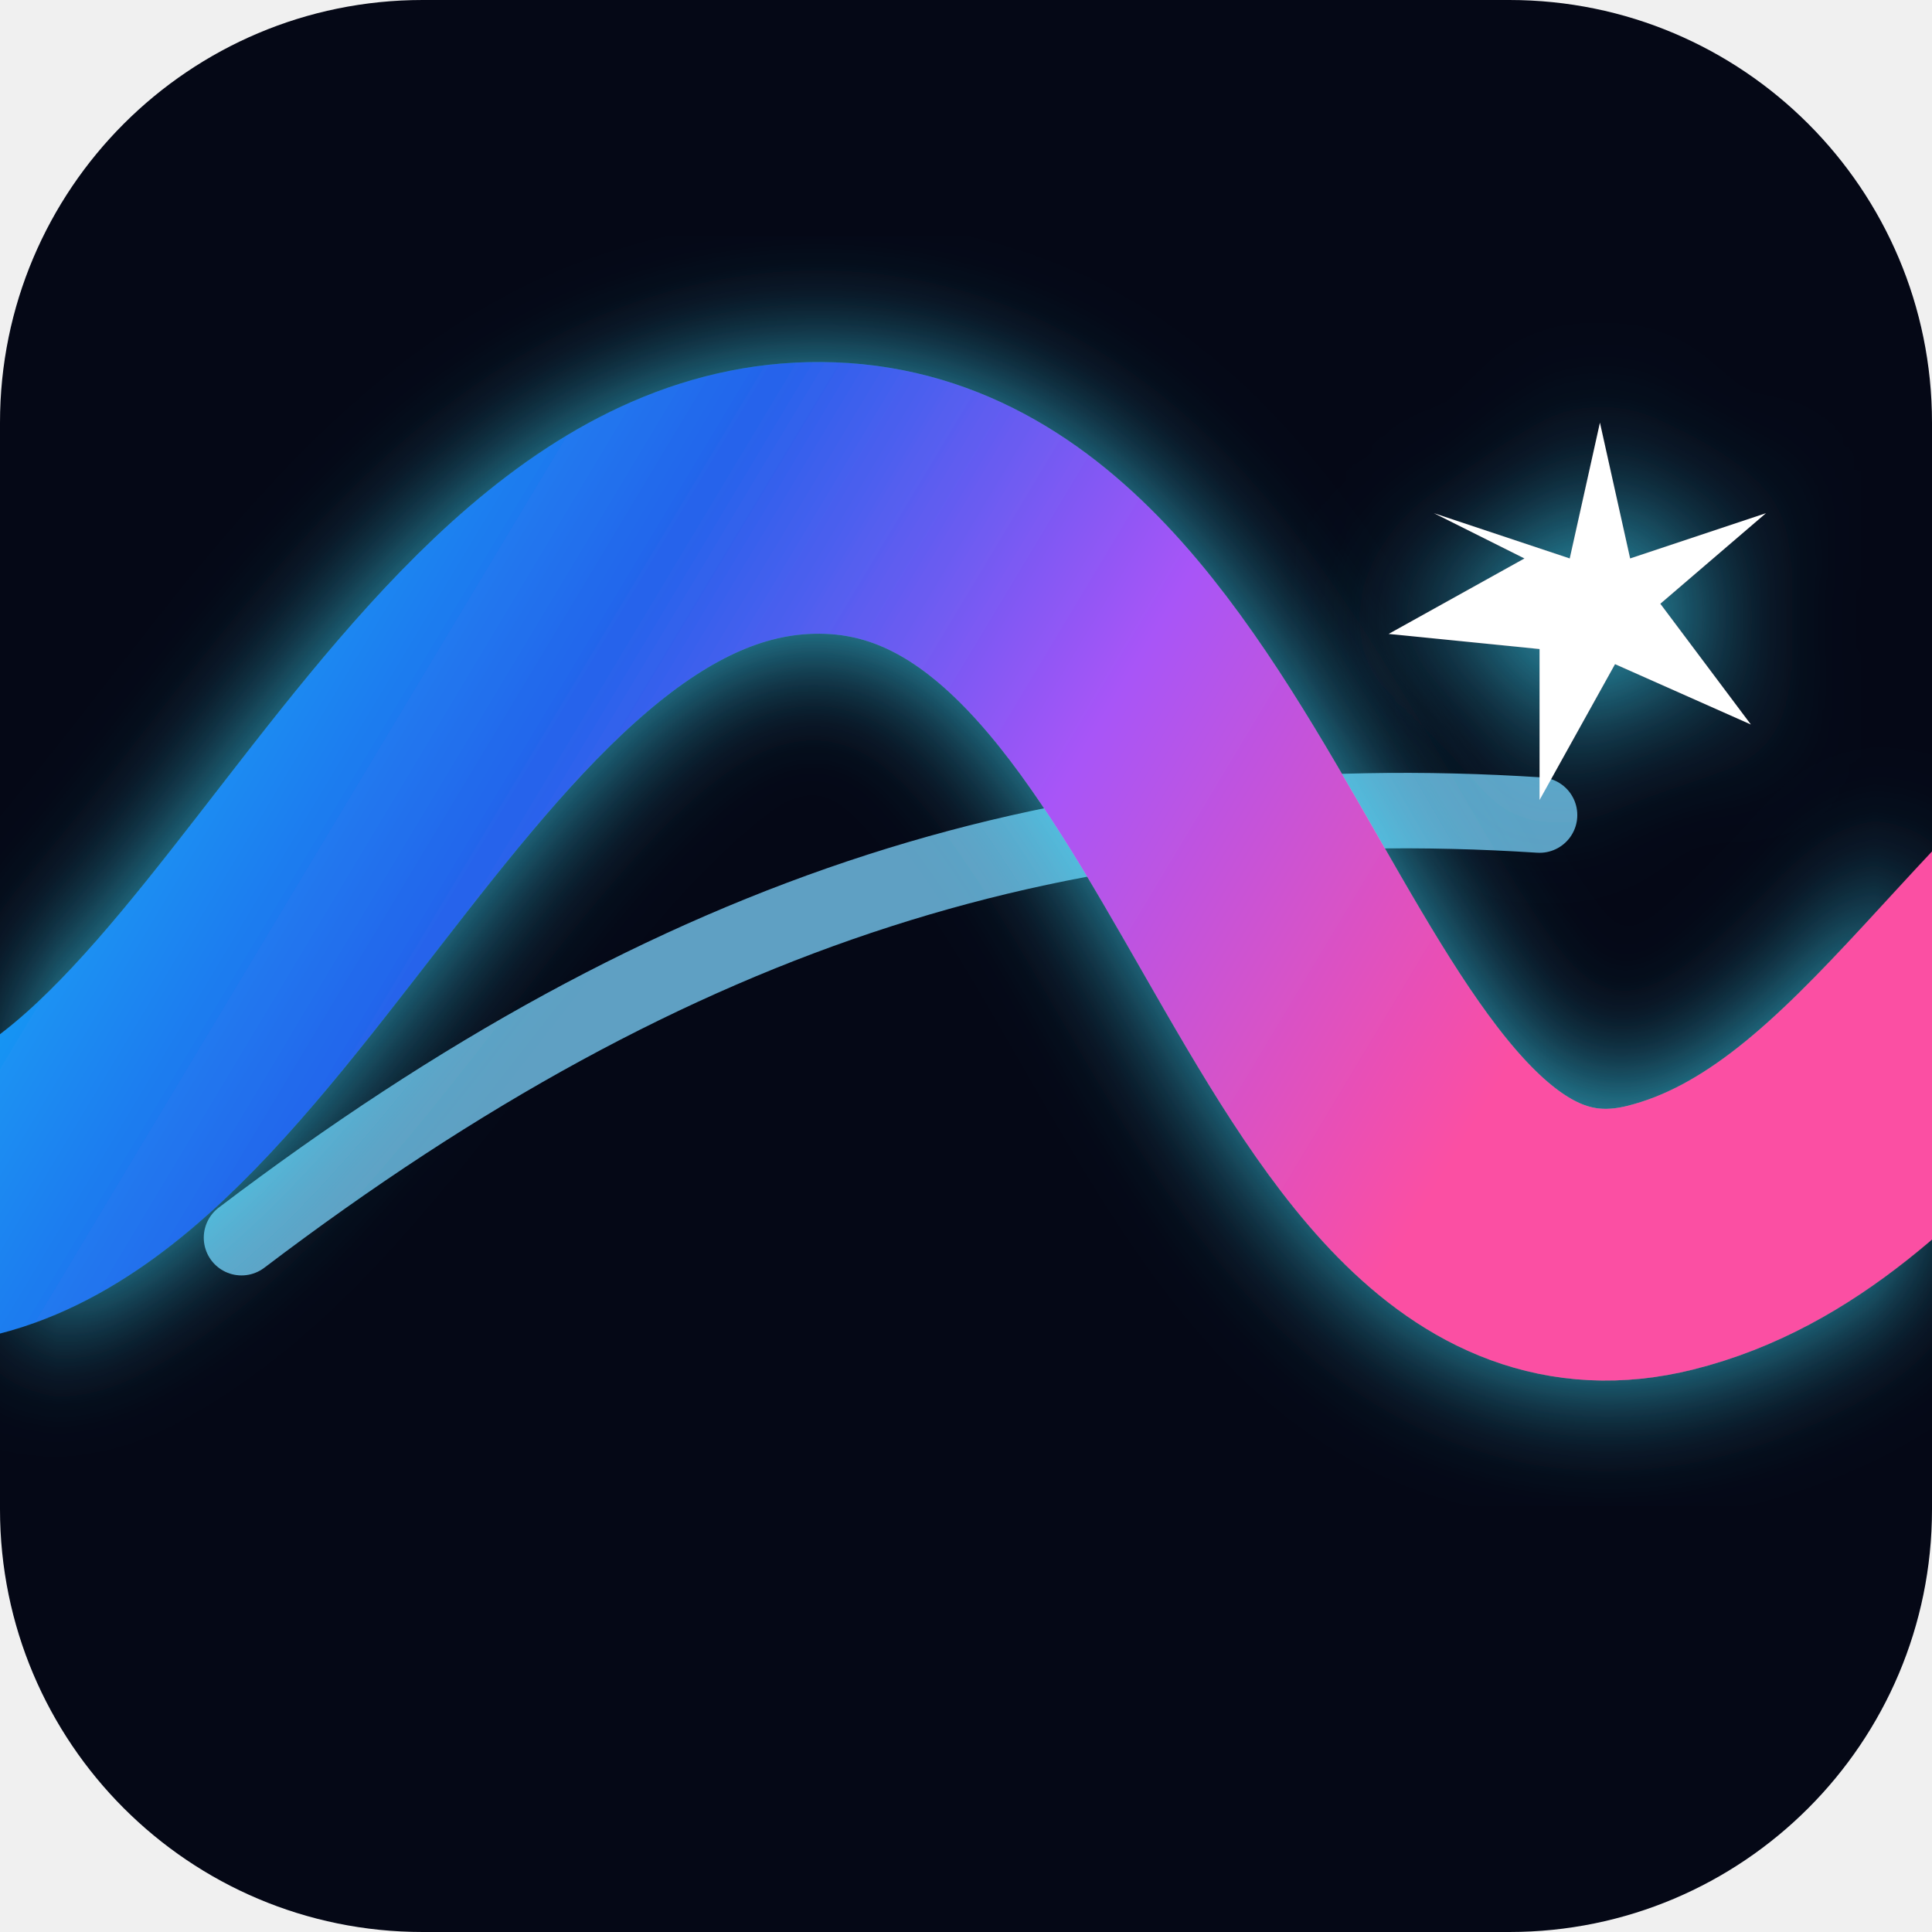
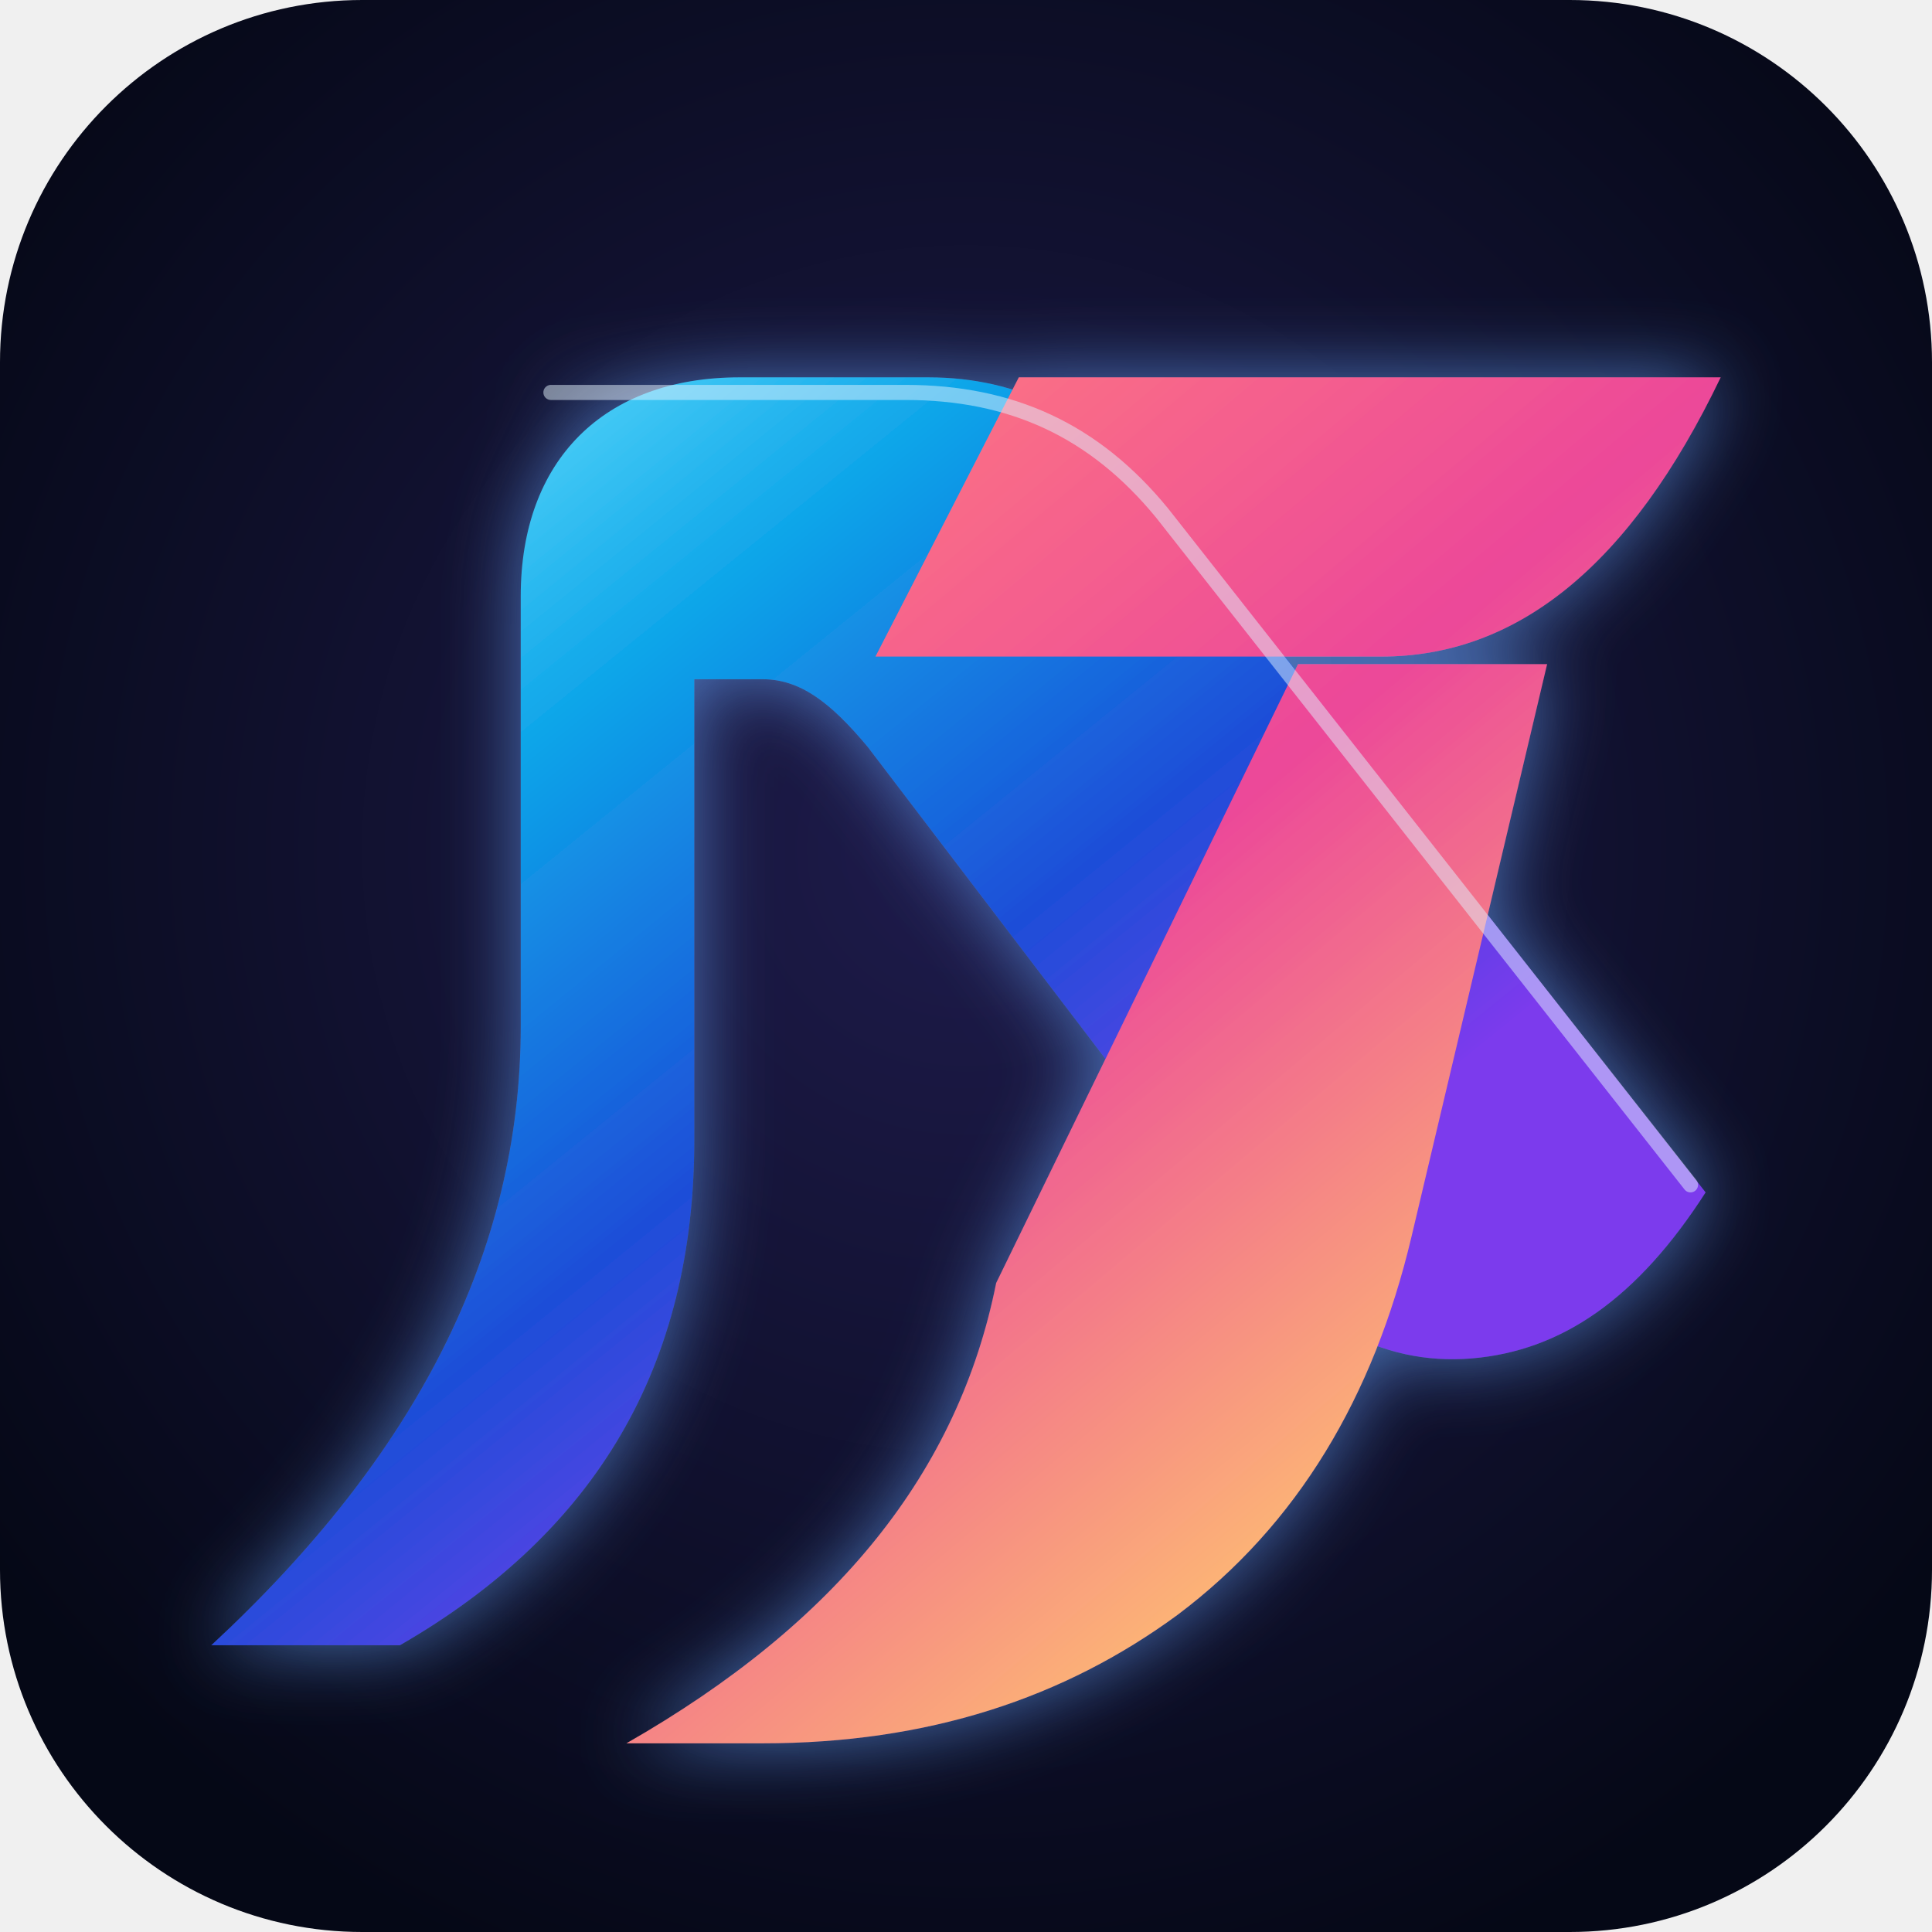
- <svg xmlns="http://www.w3.org/2000/svg" viewBox="0 0 128 128" role="img" aria-label="NusaTech Solutions mark">
+ <svg xmlns="http://www.w3.org/2000/svg" viewBox="0 0 256 256" role="img" aria-label="NusaTech Solutions NT mark">
  <defs>
-     <linearGradient id="wave" x1="12" y1="34" x2="112" y2="94" gradientUnits="userSpaceOnUse">
-       <stop offset="0" stop-color="#08D9FF" />
-       <stop offset="0.44" stop-color="#2563EB" />
-       <stop offset="0.7" stop-color="#A855F7" />
-       <stop offset="1" stop-color="#FB4FA3" />
+     <linearGradient id="ntBlue" x1="42" y1="54" x2="145" y2="181" gradientUnits="userSpaceOnUse">
+       <stop offset="0" stop-color="#6EE7FF" />
+       <stop offset=".32" stop-color="#0EA5E9" />
+       <stop offset=".68" stop-color="#1D4ED8" />
+       <stop offset="1" stop-color="#7C3AED" />
    </linearGradient>
-     <filter id="glow" x="-25%" y="-35%" width="150%" height="170%">
-       <feGaussianBlur stdDeviation="4" result="blur" />
-       <feColorMatrix in="blur" type="matrix" values="0 0 0 0 .05 0 0 0 0 .75 0 0 0 0 1 0 0 0 .8 0" />
+     <linearGradient id="ntPink" x1="126" y1="52" x2="222" y2="166" gradientUnits="userSpaceOnUse">
+       <stop offset="0" stop-color="#FB7185" />
+       <stop offset=".44" stop-color="#EC4899" />
+       <stop offset="1" stop-color="#FDBA74" />
+     </linearGradient>
+     <radialGradient id="bg" cx="50%" cy="44%" r="62%">
+       <stop offset="0" stop-color="#1E1B4B" />
+       <stop offset="1" stop-color="#050816" />
+     </radialGradient>
+     <filter id="glow" x="-30%" y="-40%" width="160%" height="180%">
+       <feGaussianBlur stdDeviation="5" result="blur" />
+       <feColorMatrix in="blur" type="matrix" values="0 0 0 0 .14 0 0 0 0 .38 0 0 0 0 1 0 0 0 .65 0" />
      <feMerge>
        <feMergeNode />
        <feMergeNode in="SourceGraphic" />
      </feMerge>
    </filter>
  </defs>
-   <rect width="128" height="128" rx="28" fill="#050816" />
-   <path d="M16 82c29-22 55-30 86-28" fill="none" stroke="#7DD3FC" stroke-width="5" stroke-linecap="round" opacity=".75" />
-   <path d="M24 70c23 3 36-48 63-47 27 1 31 55 55 49 16-4 24-24 41-33" transform="translate(-32 10)" fill="none" stroke="url(#wave)" stroke-width="18" stroke-linecap="round" filter="url(#glow)" />
-   <path d="M95 34l9 3 2-9 2 9 9-3-7 6 6 8-9-4-5 9v-10l-10-1 9-5z" fill="#fff" filter="url(#glow)" />
+   <rect width="256" height="256" rx="48" fill="url(#bg)" />
+   <g filter="url(#glow)">
+     <path d="M69 79c0-18 11-29 29-29h25c12 0 22 5 30 15l73 93c-9 14-19 21-31 22-12 1-23-5-32-18l-48-63c-5-6-9-9-14-9H92v61c0 30-13 52-39 67H28c27-25 41-52 41-82V79Z" fill="url(#ntBlue)" />
+     <path d="M135 50h93c-12 25-27 37-45 37h-67l19-37Z" fill="url(#ntPink)" />
+     <path d="M172 88h33l-18 76c-5 21-15 38-31 50-15 11-33 17-55 17h-18c28-16 44-36 49-61l40-82Z" fill="url(#ntPink)" />
+     <path d="M73 52h47c14 0 25 5 34 16l70 89" fill="none" stroke="#E0F2FE" stroke-width="2" stroke-linecap="round" opacity=".5" />
+   </g>
</svg>
